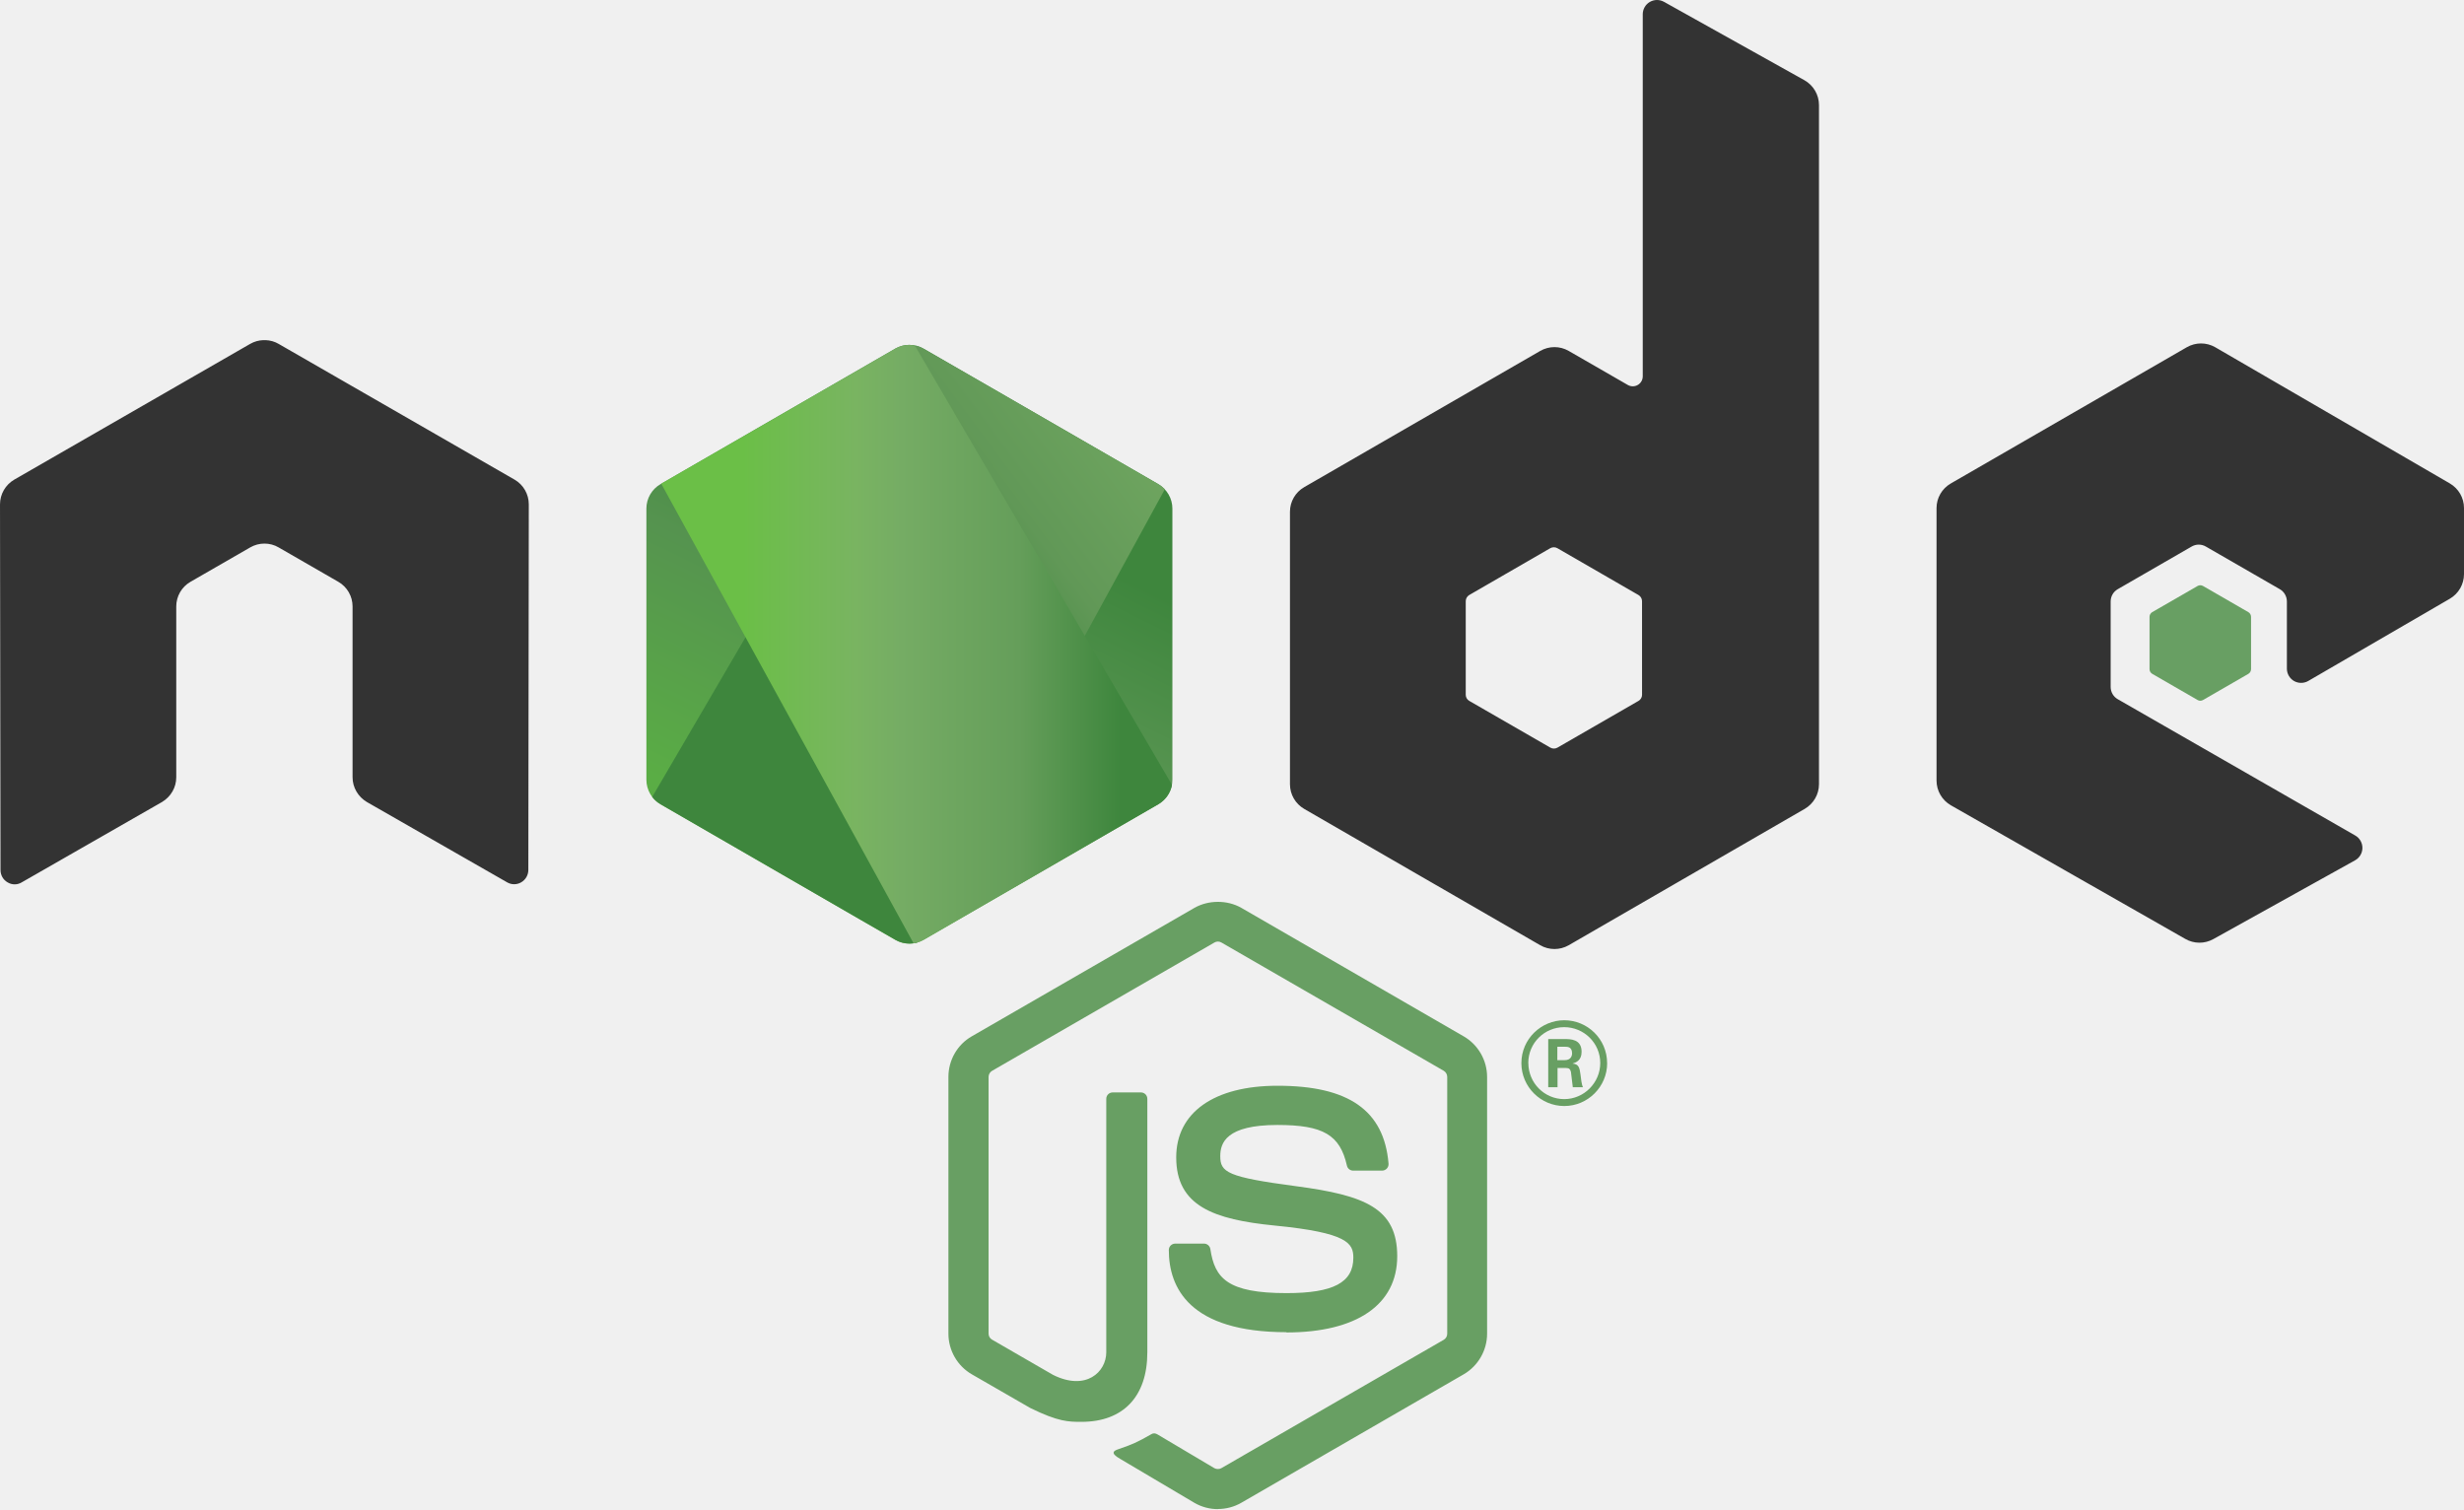
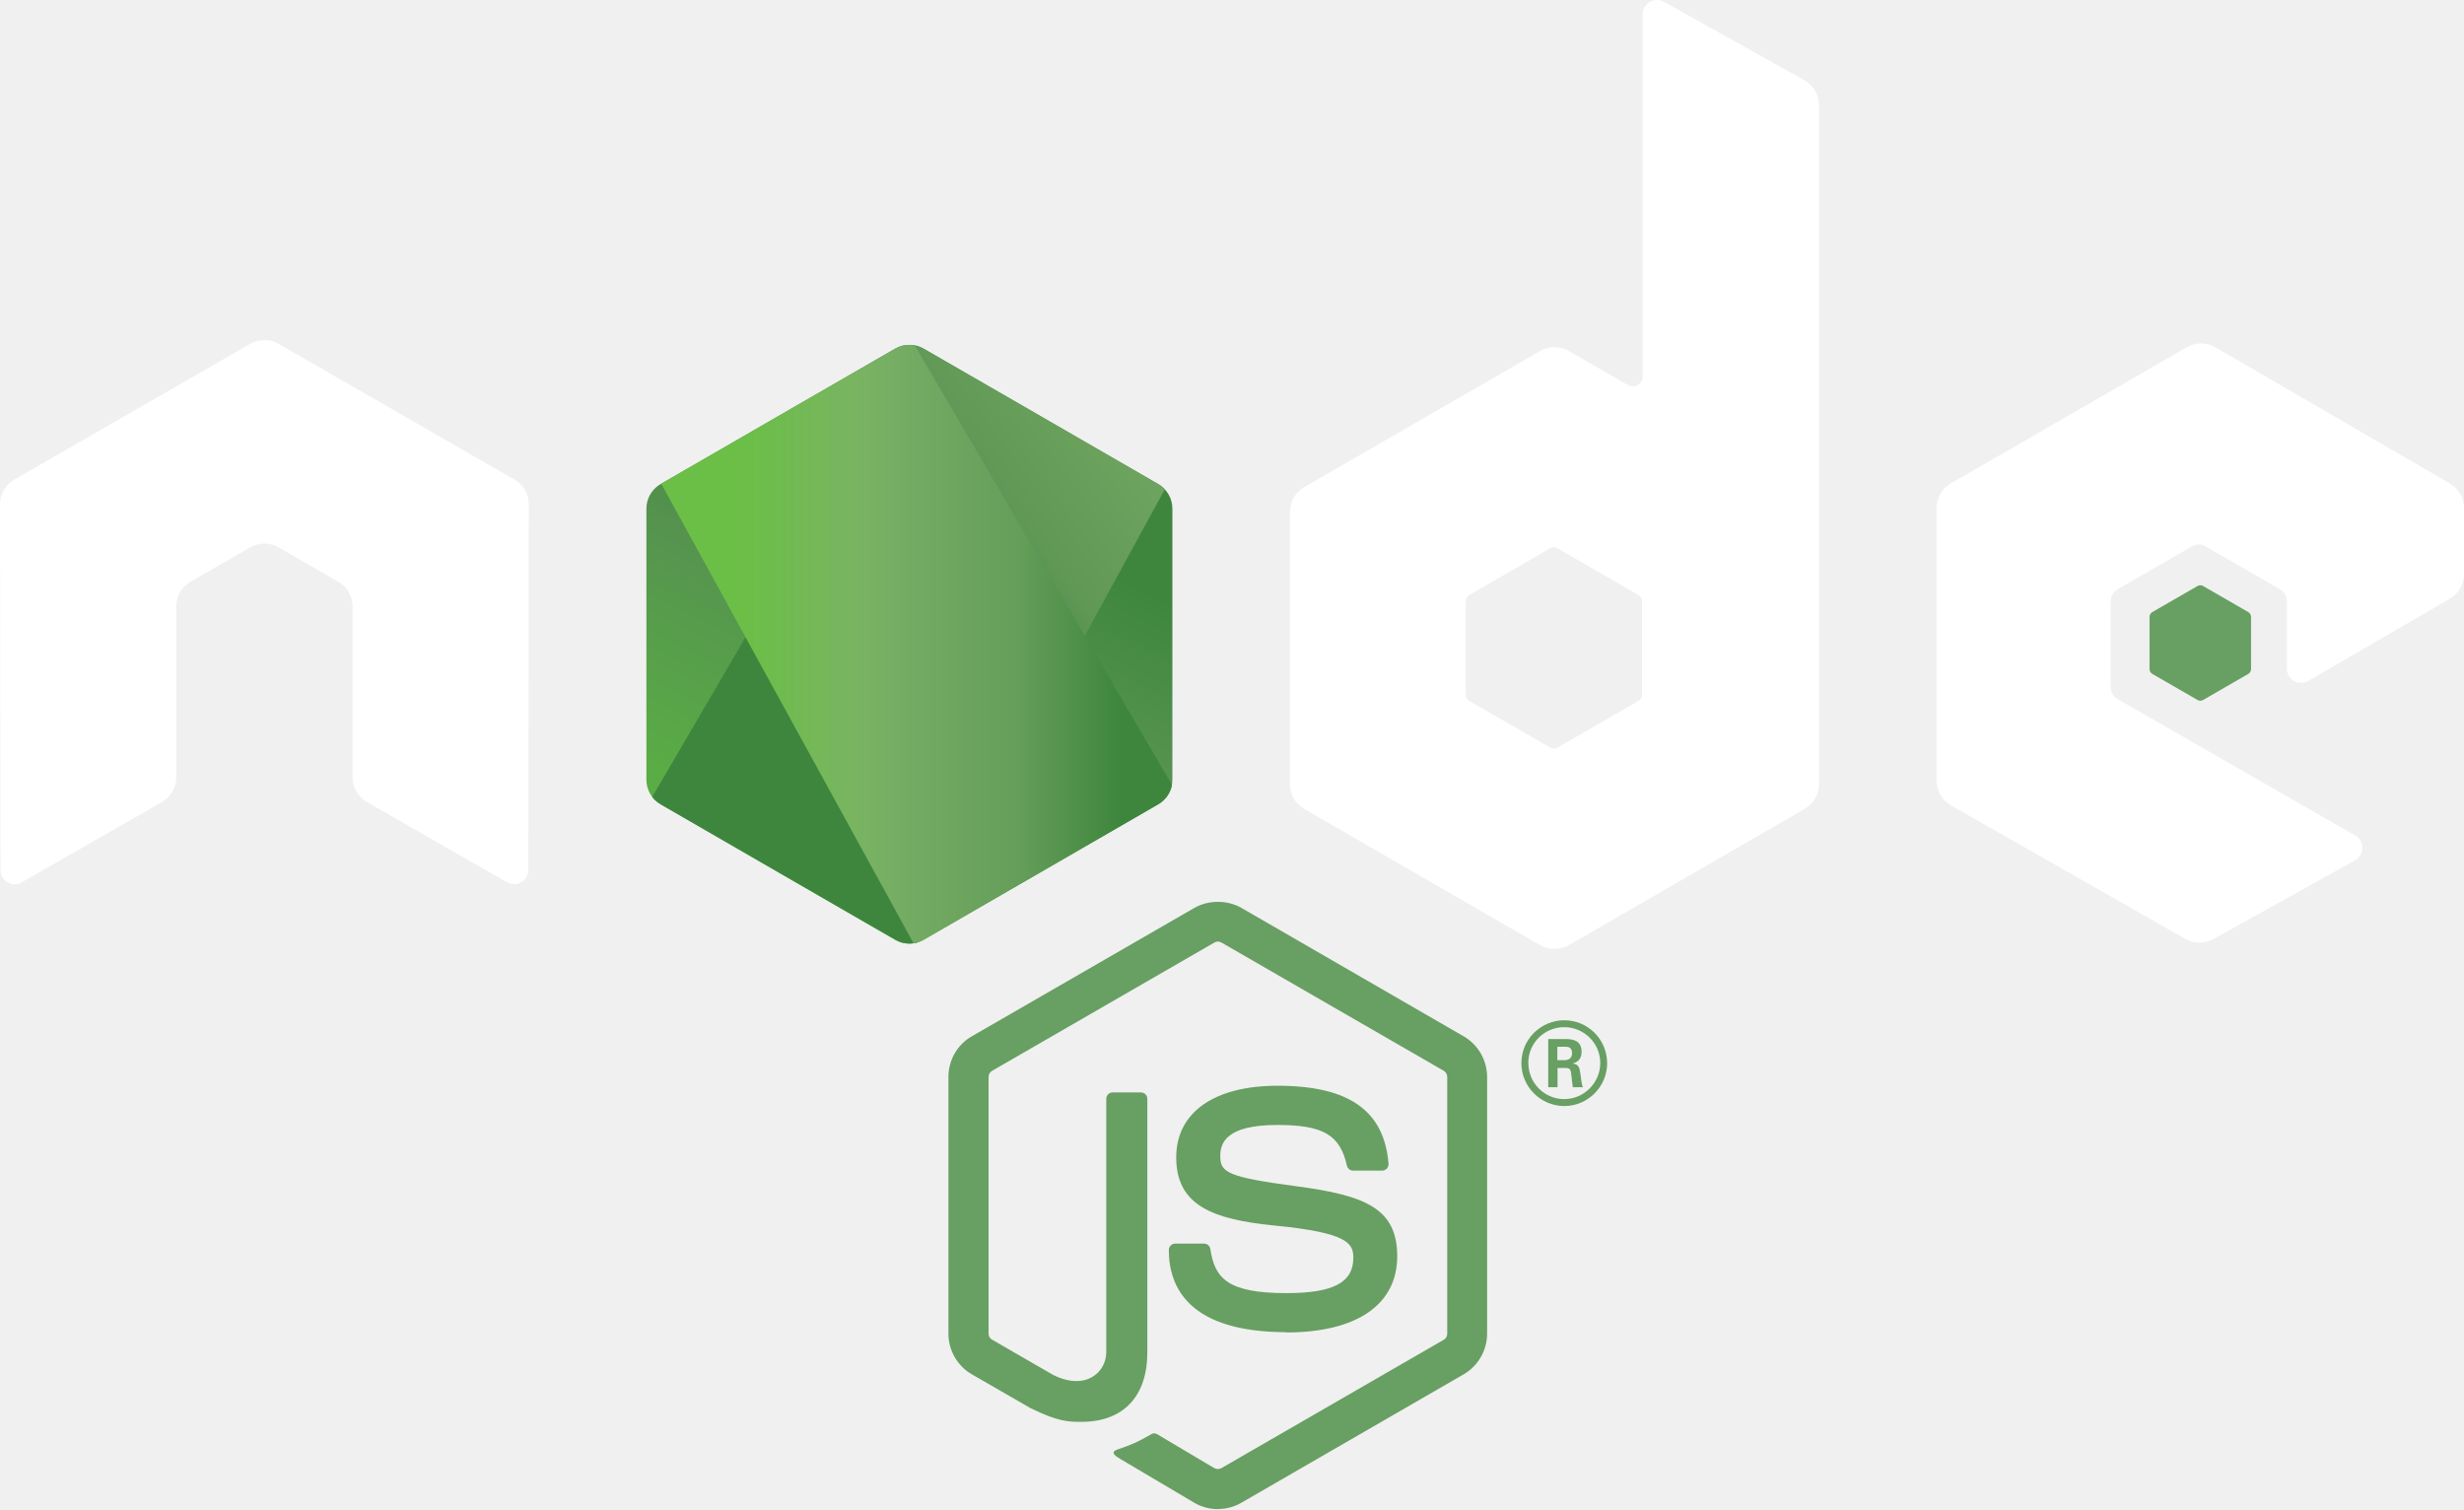
- <svg xmlns="http://www.w3.org/2000/svg" width="589.827" height="361.238" version="1.2" viewBox="0 0 442.37 270.929">
+ <svg xmlns="http://www.w3.org/2000/svg" width="800" height="490" viewBox="0 0 800 490" fill="none">
+   <g clip-path="url(#clip0_538_12)">
+     <path d="M395.41 489.96C392.77 489.96 390.148 489.267 387.833 487.934L363.714 473.655C360.111 471.64 361.869 470.928 363.057 470.517C367.86 468.835 368.835 468.456 373.962 465.544C374.501 465.237 375.206 465.345 375.758 465.671L394.287 476.666C394.956 477.028 395.906 477.028 396.526 476.666L468.773 434.963C469.442 434.584 469.876 433.806 469.876 433.01V349.641C469.876 348.809 469.442 348.068 468.759 347.652L396.54 305.986C395.871 305.588 394.985 305.588 394.316 305.986L322.112 347.652C321.413 348.05 320.968 348.827 320.968 349.623V432.992C320.968 433.788 321.402 434.547 322.089 434.927L341.873 446.356C352.615 451.728 359.18 445.398 359.18 439.032V356.748C359.18 355.573 360.102 354.669 361.278 354.669H370.428C371.568 354.669 372.508 355.573 372.508 356.748V439.068C372.508 453.391 364.696 461.62 351.114 461.62C346.937 461.62 343.645 461.62 334.459 457.099L315.506 446.176C310.822 443.463 307.929 438.399 307.929 432.992V349.623C307.929 344.198 310.822 339.134 315.506 336.458L387.826 294.737C392.401 292.151 398.477 292.151 403.016 294.737L475.245 336.476C479.911 339.17 482.823 344.216 482.823 349.641V433.01C482.823 438.417 479.911 443.463 475.245 446.176L403.016 487.896C400.702 489.234 398.079 489.922 395.403 489.922" fill="#689F63" />
+     <path d="M417.726 432.513C386.115 432.513 379.487 418.002 379.487 405.831C379.487 404.674 380.42 403.752 381.579 403.752H390.911C391.942 403.752 392.81 404.502 392.972 405.52C394.383 415.029 398.579 419.825 417.694 419.825C432.921 419.825 439.395 416.385 439.395 408.311C439.395 403.663 437.55 400.209 413.896 397.894C394.112 395.941 381.887 391.583 381.887 375.759C381.887 361.183 394.184 352.502 414.782 352.502C437.912 352.502 449.378 360.532 450.824 377.784C450.879 378.381 450.662 378.96 450.264 379.394C449.866 379.81 449.305 380.063 448.726 380.063H439.341C438.364 380.063 437.514 379.376 437.315 378.435C435.055 368.435 429.593 365.234 414.746 365.234C398.126 365.234 396.191 371.021 396.191 375.361C396.191 380.624 398.47 382.161 420.895 385.127C443.102 388.074 453.645 392.234 453.645 407.84C453.645 423.574 440.516 432.598 417.621 432.598M505.62 344.184H508.043C510.032 344.184 510.412 342.791 510.412 341.977C510.412 339.843 508.947 339.843 508.134 339.843H505.638L505.62 344.184ZM502.672 337.348H508.043C509.888 337.348 513.505 337.348 513.505 341.471C513.505 344.346 511.66 344.943 510.557 345.305C512.709 345.449 512.854 346.86 513.143 348.849C513.288 350.097 513.523 352.249 513.957 352.973H510.647C510.557 352.249 510.051 348.271 510.051 348.054C509.834 347.167 509.526 346.733 508.423 346.733H505.692V352.991H502.672V337.348ZM496.216 345.124C496.216 351.598 501.442 356.843 507.862 356.843C514.337 356.843 519.563 351.49 519.563 345.124C519.563 338.632 514.264 333.478 507.844 333.478C501.515 333.478 496.198 338.559 496.198 345.106M521.805 345.16C521.805 352.828 515.53 359.085 507.88 359.085C500.285 359.085 493.955 352.9 493.955 345.16C493.955 337.275 500.43 331.235 507.88 331.235C515.385 331.235 521.787 337.293 521.787 345.16" fill="#689F63" />
+     <path fill-rule="evenodd" clip-rule="evenodd" d="M171.687 163.754C171.687 160.426 169.933 157.37 167.061 155.715L90.463 111.643C89.17 110.884 87.721 110.486 86.252 110.432H85.46C83.992 110.486 82.543 110.884 81.229 111.643L4.634 155.715C1.78 157.379 0.001 160.435 0.001 163.763L0.169 282.468C0.169 284.114 1.019 285.651 2.466 286.465C3.876 287.333 5.649 287.333 7.059 286.465L52.596 260.387C55.471 258.677 57.225 255.653 57.225 252.358V196.902C57.225 193.593 58.98 190.536 61.846 188.891L81.232 177.726C82.672 176.894 84.252 176.481 85.862 176.481C87.446 176.481 89.063 176.89 90.463 177.724L109.84 188.885C112.708 190.531 114.47 193.587 114.47 196.897V252.349C114.47 255.64 116.247 258.678 119.108 260.378L164.616 286.438C166.044 287.288 167.822 287.288 169.245 286.438C170.649 285.624 171.538 284.087 171.538 282.441L171.687 163.754ZM533.135 225.559C533.135 226.385 532.696 227.15 531.978 227.559L505.669 242.724C504.954 243.135 504.072 243.135 503.359 242.724L477.047 227.559C476.323 227.148 475.889 226.383 475.889 225.559V195.184C475.889 194.356 476.323 193.593 477.029 193.177L503.323 177.986C504.047 177.57 504.933 177.57 505.656 177.986L531.969 193.177C532.692 193.593 533.126 194.356 533.126 195.184L533.135 225.559ZM540.242 0.586C538.807 -0.214 537.06 -0.192 535.642 0.634C534.231 1.466 533.36 2.985 533.36 4.631V122.179C533.36 123.337 532.745 124.404 531.743 124.982C530.748 125.561 529.509 125.561 528.506 124.982L509.318 113.931C506.461 112.278 502.942 112.278 500.073 113.931L423.45 158.153C420.587 159.798 418.82 162.855 418.82 166.146V254.615C418.82 257.924 420.587 260.962 423.45 262.626L500.073 306.879C502.934 308.524 506.457 308.524 509.327 306.879L585.951 262.608C588.808 260.944 590.58 257.906 590.58 254.597V34.112C590.58 30.756 588.754 27.669 585.824 26.028L540.242 0.586ZM795.4 194.385C798.247 192.732 799.999 189.679 799.999 186.388V164.947C799.999 161.649 798.245 158.605 795.393 156.945L719.258 112.747C716.382 111.083 712.856 111.083 709.98 112.747L633.375 156.963C630.5 158.627 628.745 161.665 628.745 164.974V253.407C628.745 256.734 630.536 259.809 633.411 261.454L709.528 304.839C712.331 306.448 715.767 306.466 718.607 304.893L764.649 279.304C766.096 278.49 767.019 276.953 767.019 275.289C767.019 273.625 766.132 272.07 764.686 271.256L687.61 227.022C686.163 226.208 685.277 224.671 685.277 223.025V195.284C685.277 193.627 686.145 192.101 687.592 191.276L711.572 177.442C713.001 176.61 714.755 176.61 716.183 177.442L740.181 191.276C741.61 192.09 742.496 193.627 742.496 195.273V217.083C742.496 218.728 743.382 220.265 744.811 221.097C746.24 221.911 748.012 221.911 749.44 221.079L795.4 194.385Z" fill="white" />
+     <path fill-rule="evenodd" clip-rule="evenodd" d="M713.498 190.247C714.04 189.927 714.72 189.927 715.27 190.247L729.973 198.729C730.523 199.047 730.859 199.633 730.859 200.266V217.247C730.859 217.88 730.523 218.466 729.973 218.785L715.27 227.266C714.72 227.586 714.04 227.586 713.498 227.266L698.804 218.785C698.244 218.466 697.9 217.88 697.9 217.247V200.266C697.9 199.633 698.226 199.047 698.786 198.729L713.498 190.247Z" fill="#689F63" />
+     <mask id="mask0_538_12" style="mask-type:luminance" maskUnits="userSpaceOnUse" x="209" y="111" width="172" height="196">
+       <path d="M290.66 113.188L214.471 157.164C211.617 158.81 209.866 161.848 209.866 165.132V253.145C209.866 256.431 211.617 259.467 214.471 261.113L290.666 305.123C293.514 306.763 297.026 306.763 299.87 305.123L376.053 261.113C378.892 259.467 380.646 256.429 380.646 253.145V165.132C380.646 161.848 378.892 158.81 376.035 157.164L299.863 113.188C298.435 112.369 296.843 111.958 295.252 111.958C293.66 111.958 292.069 112.369 290.64 113.188" fill="white" />
+     </mask>
+     <g mask="url(#mask0_538_12)">
+       <path d="M457.638 149.697L242.95 44.464L132.87 269.025L347.554 374.263L457.638 149.697Z" fill="url(#paint0_linear_538_12)" />
+     </g>
+     <mask id="mask1_538_12" style="mask-type:luminance" maskUnits="userSpaceOnUse" x="211" y="112" width="168" height="195">
+       <path d="M211.754 258.733C212.483 259.679 213.395 260.498 214.467 261.113L279.824 298.864L290.711 305.121C292.338 306.062 294.194 306.46 296.017 306.324C296.624 306.275 297.232 306.161 297.825 305.993L378.181 158.859C377.566 158.189 376.847 157.629 376.04 157.159L326.152 128.35L299.782 113.177C299.033 112.743 298.221 112.436 297.395 112.219L211.754 258.733Z" fill="white" />
+     </mask>
+     <g mask="url(#mask1_538_12)">
+       <path d="M118.931 180.822L270.523 385.994L471.006 237.873L319.405 32.706L118.931 180.822Z" fill="url(#paint1_linear_538_12)" />
+     </g>
+     <mask id="mask2_538_12" style="mask-type:luminance" maskUnits="userSpaceOnUse" x="214" y="111" width="167" height="196">
+       <path d="M294.342 112.009C293.063 112.136 291.814 112.534 290.662 113.188L214.689 157.037L296.612 306.252C297.751 306.089 298.872 305.709 299.885 305.123L376.074 261.113C378.425 259.749 380.035 257.442 380.523 254.827L297.009 112.159C296.395 112.038 295.78 111.975 295.147 111.975C294.894 111.975 294.64 111.987 294.387 112.011" fill="white" />
+     </mask>
+     <g mask="url(#mask2_538_12)">
+       <path d="M214.688 111.975V306.255H380.491V111.975H214.688Z" fill="url(#paint2_linear_538_12)" />
+     </g>
+   </g>
  <defs>
-     <clipPath id="a">
-       <path d="M239.03 226.605l-42.13 24.317c-1.578.91-2.546 2.59-2.546 4.406v48.668c0 1.817.968 3.496 2.546 4.406l42.133 24.336c1.575.907 3.517.907 5.09 0l42.126-24.336c1.57-.91 2.54-2.59 2.54-4.406v-48.668c0-1.816-.97-3.496-2.55-4.406l-42.12-24.317c-.79-.453-1.67-.68-2.55-.68-.88 0-1.76.227-2.55.68" />
-     </clipPath>
-     <linearGradient id="b" x1="-.348" x2="1.251" gradientTransform="rotate(116.114 53.1 202.97) scale(86.48)" gradientUnits="userSpaceOnUse">
-       <stop offset=".3" stop-color="#3E863D" />
-       <stop offset=".5" stop-color="#55934F" />
-       <stop offset=".8" stop-color="#5AAD45" />
+     <linearGradient id="paint0_linear_538_12" x1="350.23" y1="96.915" x2="240.158" y2="321.461" gradientUnits="userSpaceOnUse">
+       <stop offset="0.3" stop-color="#3E863D" />
+       <stop offset="0.5" stop-color="#55934F" />
+       <stop offset="0.8" stop-color="#5AAD45" />
    </linearGradient>
-     <clipPath id="c">
-       <path d="M195.398 307.086c.403.523.907.976 1.5 1.316l36.14 20.875 6.02 3.46c.9.52 1.926.74 2.934.665.336-.027.672-.09 1-.183l44.434-81.36c-.34-.37-.738-.68-1.184-.94l-27.586-15.93-14.582-8.39c-.414-.24-.863-.41-1.32-.53zm0 0" />
-     </clipPath>
-     <linearGradient id="d" x1="-.456" x2=".582" gradientTransform="rotate(-36.46 550.846 -214.337) scale(132.798)" gradientUnits="userSpaceOnUse">
-       <stop offset=".57" stop-color="#3E863D" />
-       <stop offset=".72" stop-color="#619857" />
+     <linearGradient id="paint1_linear_538_12" x1="195.636" y1="284.584" x2="396.127" y2="136.445" gradientUnits="userSpaceOnUse">
+       <stop offset="0.57" stop-color="#3E863D" />
+       <stop offset="0.72" stop-color="#619857" />
      <stop offset="1" stop-color="#76AC64" />
    </linearGradient>
-     <clipPath id="e">
-       <path d="M241.066 225.953c-.707.07-1.398.29-2.035.652l-42.01 24.247 45.3 82.51c.63-.09 1.25-.3 1.81-.624l42.13-24.336c1.3-.754 2.19-2.03 2.46-3.476l-46.18-78.89c-.34-.067-.68-.102-1.03-.102-.14 0-.28.007-.42.02" />
+     <linearGradient id="paint2_linear_538_12" x1="214.744" y1="209.12" x2="380.522" y2="209.12" gradientUnits="userSpaceOnUse">
+       <stop offset="0.16" stop-color="#6BBF47" />
+       <stop offset="0.38" stop-color="#79B461" />
+       <stop offset="0.47" stop-color="#75AC64" />
+       <stop offset="0.7" stop-color="#659E5A" />
+       <stop offset="0.9" stop-color="#3E863D" />
+     </linearGradient>
+     <clipPath id="clip0_538_12">
+       <rect width="800" height="489.958" fill="white" />
    </clipPath>
-     <linearGradient id="f" x1=".043" x2=".984" gradientTransform="translate(192.862 279.652) scale(97.417)" gradientUnits="userSpaceOnUse">
-       <stop offset=".16" stop-color="#6BBF47" />
-       <stop offset=".38" stop-color="#79B461" />
-       <stop offset=".47" stop-color="#75AC64" />
-       <stop offset=".7" stop-color="#659E5A" />
-       <stop offset=".9" stop-color="#3E863D" />
-     </linearGradient>
  </defs>
-   <path fill="#689f63" d="M218.647 270.93c-1.46 0-2.91-.383-4.19-1.12l-13.337-7.896c-1.992-1.114-1.02-1.508-.363-1.735 2.656-.93 3.195-1.14 6.03-2.75.298-.17.688-.11.993.07l10.246 6.08c.37.2.895.2 1.238 0l39.95-23.06c.37-.21.61-.64.61-1.08v-46.1c0-.46-.24-.87-.618-1.1l-39.934-23.04c-.37-.22-.86-.22-1.23 0l-39.926 23.04c-.387.22-.633.65-.633 1.09v46.1c0 .44.24.86.62 1.07l10.94 6.32c5.94 2.97 9.57-.53 9.57-4.05v-45.5c0-.65.51-1.15 1.16-1.15h5.06c.63 0 1.15.5 1.15 1.15v45.52c0 7.92-4.32 12.47-11.83 12.47-2.31 0-4.13 0-9.21-2.5l-10.48-6.04c-2.59-1.5-4.19-4.3-4.19-7.29v-46.1c0-3 1.6-5.8 4.19-7.28l39.99-23.07c2.53-1.43 5.89-1.43 8.4 0l39.94 23.08c2.58 1.49 4.19 4.28 4.19 7.28v46.1c0 2.99-1.61 5.78-4.19 7.28l-39.94 23.07c-1.28.74-2.73 1.12-4.21 1.12" />
-   <path fill="#689f63" d="M230.987 239.164c-17.48 0-21.145-8.024-21.145-14.754 0-.64.516-1.15 1.157-1.15h5.16c.57 0 1.05.415 1.14.978.78 5.258 3.1 7.91 13.67 7.91 8.42 0 12-1.902 12-6.367 0-2.57-1.02-4.48-14.1-5.76-10.94-1.08-17.7-3.49-17.7-12.24 0-8.06 6.8-12.86 18.19-12.86 12.79 0 19.13 4.44 19.93 13.98.03.33-.09.65-.31.89-.22.23-.53.37-.85.37h-5.19c-.54 0-1.01-.38-1.12-.9-1.25-5.53-4.27-7.3-12.48-7.3-9.19 0-10.26 3.2-10.26 5.6 0 2.91 1.26 3.76 13.66 5.4 12.28 1.63 18.11 3.93 18.11 12.56 0 8.7-7.26 13.69-19.92 13.69m48.66-48.89h1.34c1.1 0 1.31-.77 1.31-1.22 0-1.18-.81-1.18-1.26-1.18h-1.38zm-1.63-3.78h2.97c1.02 0 3.02 0 3.02 2.28 0 1.59-1.02 1.92-1.63 2.12 1.19.08 1.27.86 1.43 1.96.08.69.21 1.88.45 2.28h-1.83c-.05-.4-.33-2.6-.33-2.72-.12-.49-.29-.73-.9-.73h-1.51v3.46h-1.67zm-3.57 4.3c0 3.58 2.89 6.48 6.44 6.48 3.58 0 6.47-2.96 6.47-6.48 0-3.59-2.93-6.44-6.48-6.44-3.5 0-6.44 2.81-6.44 6.43m14.16.03c0 4.24-3.47 7.7-7.7 7.7-4.2 0-7.7-3.42-7.7-7.7 0-4.36 3.58-7.7 7.7-7.7 4.15 0 7.69 3.35 7.69 7.7" />
-   <path fill="#333" fill-rule="evenodd" d="M94.936 90.55c0-1.84-.97-3.53-2.558-4.445l-42.356-24.37c-.715-.42-1.516-.64-2.328-.67h-.438c-.812.03-1.613.25-2.34.67L2.562 86.105C.984 87.025 0 88.715 0 90.555l.093 65.64c0 .91.47 1.76 1.27 2.21.78.48 1.76.48 2.54 0l25.18-14.42c1.59-.946 2.56-2.618 2.56-4.44V108.88c0-1.83.97-3.52 2.555-4.43l10.72-6.174c.796-.46 1.67-.688 2.56-.688.876 0 1.77.226 2.544.687l10.715 6.172c1.586.91 2.56 2.6 2.56 4.43v30.663c0 1.82.983 3.5 2.565 4.44l25.164 14.41c.79.47 1.773.47 2.56 0 .776-.45 1.268-1.3 1.268-2.21zm199.868 34.176c0 .457-.243.88-.64 1.106l-14.548 8.386c-.395.227-.883.227-1.277 0l-14.55-8.386c-.4-.227-.64-.65-.64-1.106V107.93c0-.458.24-.88.63-1.11l14.54-8.4c.4-.23.89-.23 1.29 0l14.55 8.4c.4.23.64.652.64 1.11zM298.734.324c-.794-.442-1.76-.43-2.544.027-.78.46-1.262 1.3-1.262 2.21v65c0 .64-.34 1.23-.894 1.55-.55.32-1.235.32-1.79 0L281.634 63c-1.58-.914-3.526-.914-5.112 0l-42.37 24.453c-1.583.91-2.56 2.6-2.56 4.42v48.92c0 1.83.977 3.51 2.56 4.43l42.37 24.47c1.582.91 3.53.91 5.117 0l42.37-24.48c1.58-.92 2.56-2.6 2.56-4.43V18.863c0-1.856-1.01-3.563-2.63-4.47zm141.093 107.164c1.574-.914 2.543-2.602 2.543-4.422V91.21c0-1.824-.97-3.507-2.547-4.425l-42.1-24.44c-1.59-.92-3.54-.92-5.13 0l-42.36 24.45c-1.59.92-2.56 2.6-2.56 4.43v48.9c0 1.84.99 3.54 2.58 4.45l42.09 23.99c1.55.89 3.45.9 5.02.03l25.46-14.15c.8-.45 1.31-1.3 1.31-2.22 0-.92-.49-1.78-1.29-2.23l-42.62-24.46c-.8-.45-1.29-1.3-1.29-2.21v-15.34c0-.916.48-1.76 1.28-2.216l13.26-7.65c.79-.46 1.76-.46 2.55 0l13.27 7.65c.79.45 1.28 1.3 1.28 2.21v12.06c0 .91.49 1.76 1.28 2.22.79.45 1.77.45 2.56-.01zm0 0" />
-   <path fill="#689f63" fill-rule="evenodd" d="M394.538 105.2c.3-.177.676-.177.98 0l8.13 4.69c.304.176.49.5.49.85v9.39c0 .35-.186.674-.49.85l-8.13 4.69c-.304.177-.68.177-.98 0l-8.125-4.69c-.31-.176-.5-.5-.5-.85v-9.39c0-.35.18-.674.49-.85zm0 0" />
-   <g clip-path="url(#a)" transform="translate(-78.306 -164.016)">
-     <path fill="url(#b)" d="M331.363 246.793l-118.715-58.19-60.87 124.174L270.49 370.97zm0 0" />
-   </g>
-   <g clip-path="url(#c)" transform="translate(-78.306 -164.016)">
-     <path fill="url(#d)" d="M144.07 264.004l83.825 113.453 110.86-81.906-83.83-113.45zm0 0" />
-   </g>
-   <g clip-path="url(#e)" transform="translate(-78.306 -164.016)">
-     <path fill="url(#f)" d="M197.02 225.934v107.43h91.683v-107.43zm0 0" />
-   </g>
</svg>
